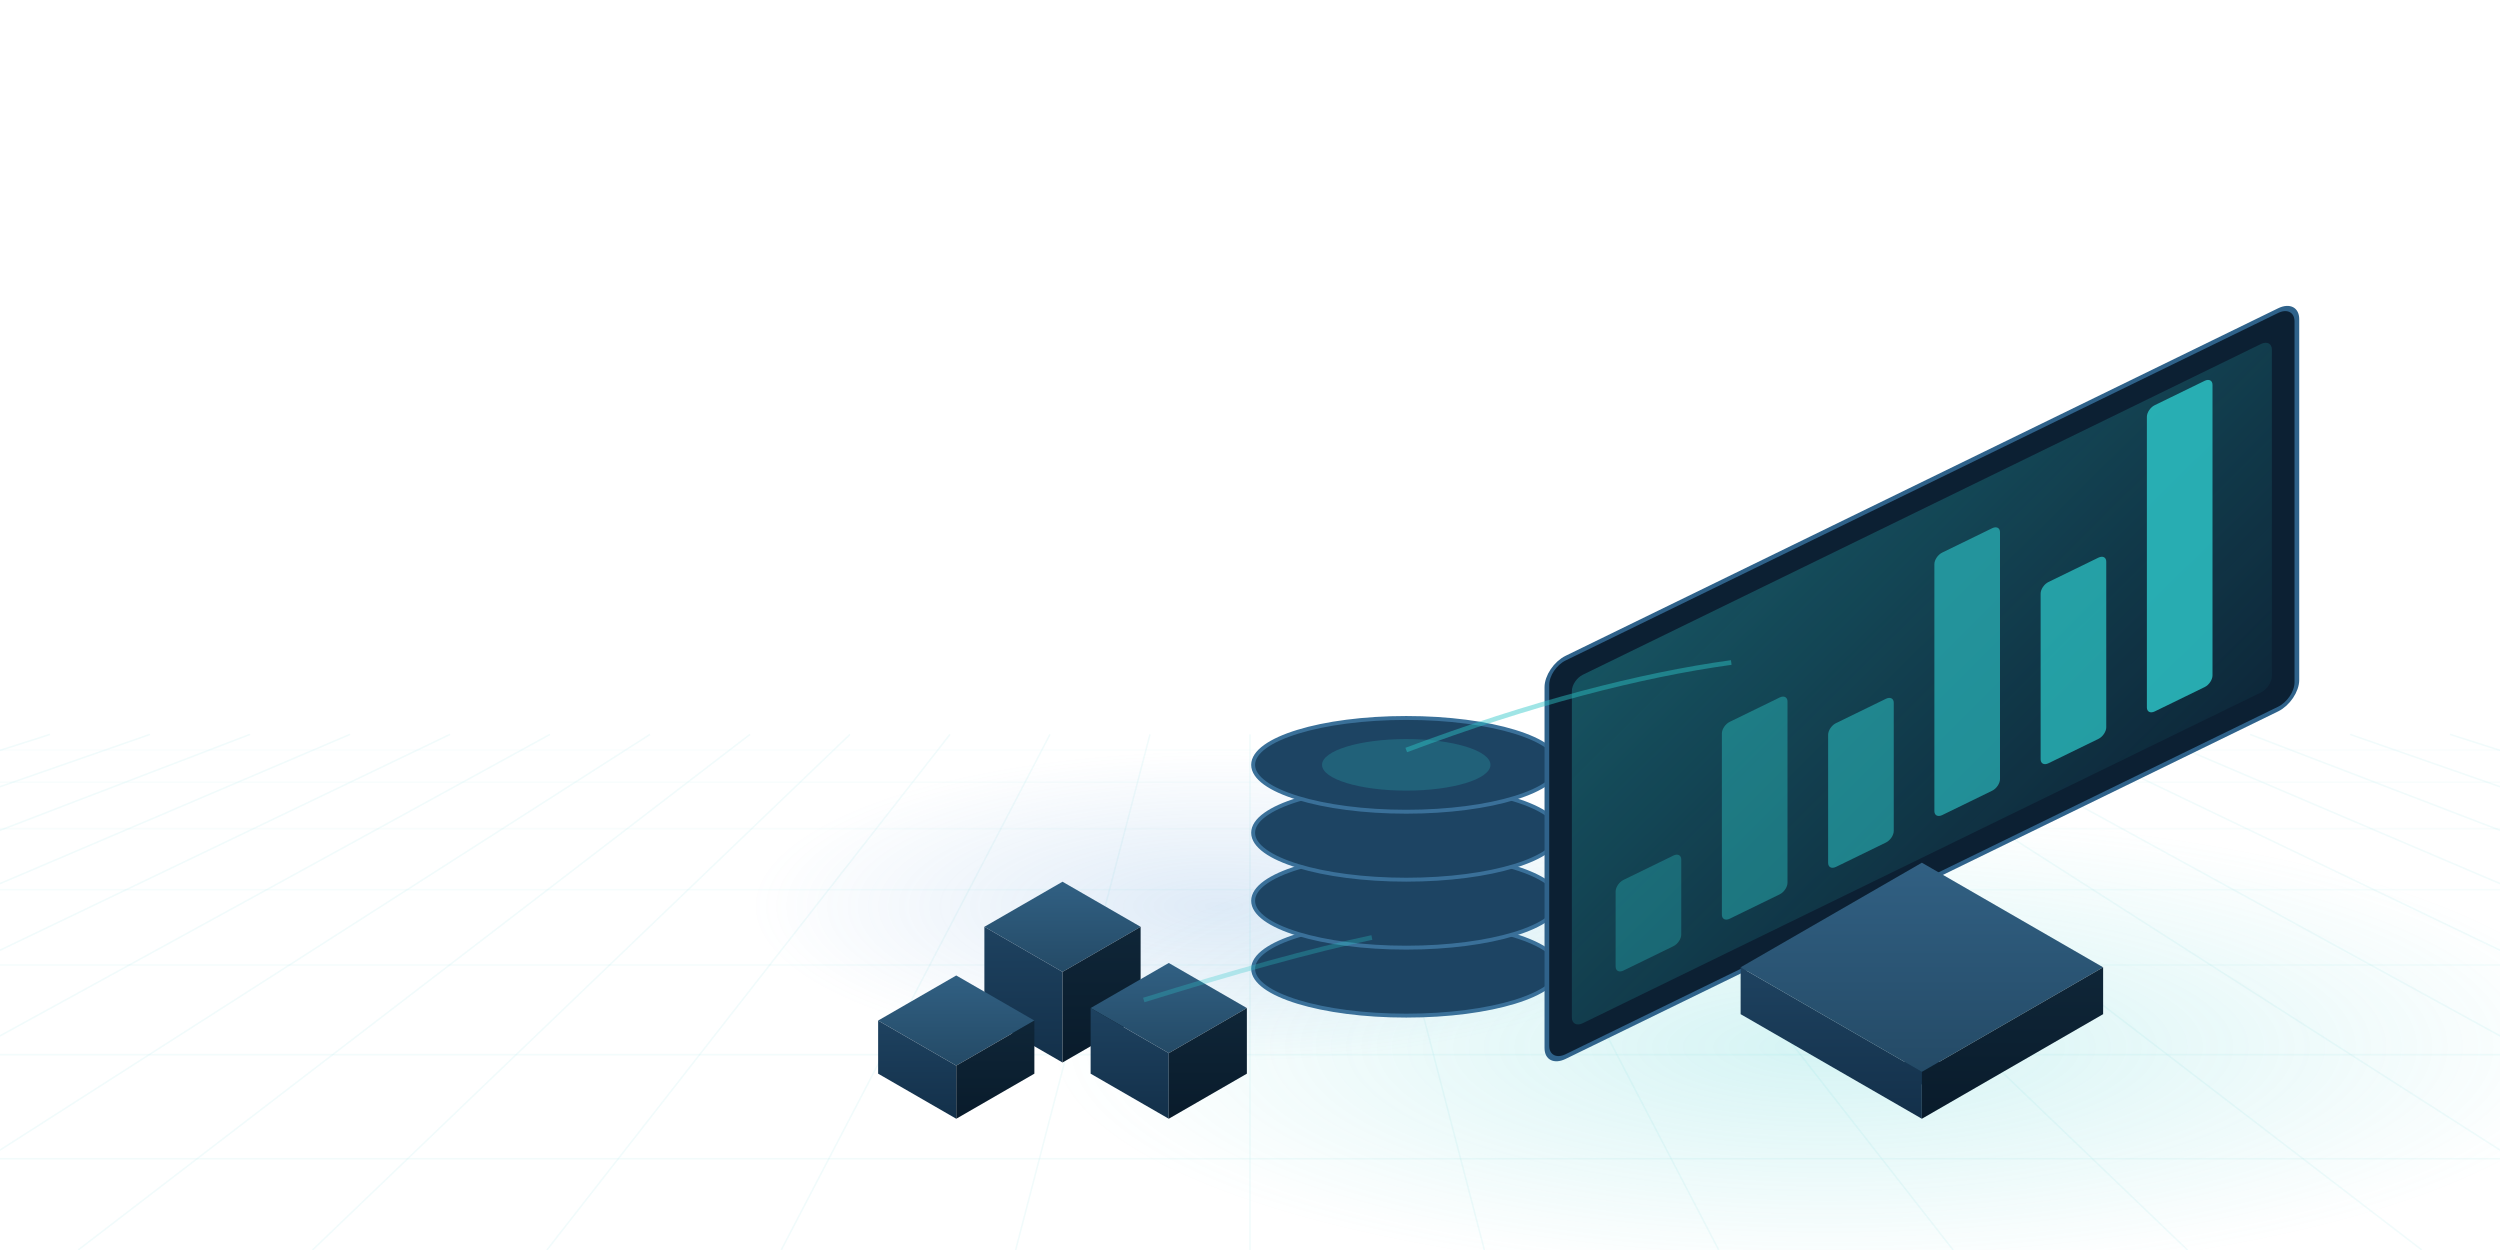
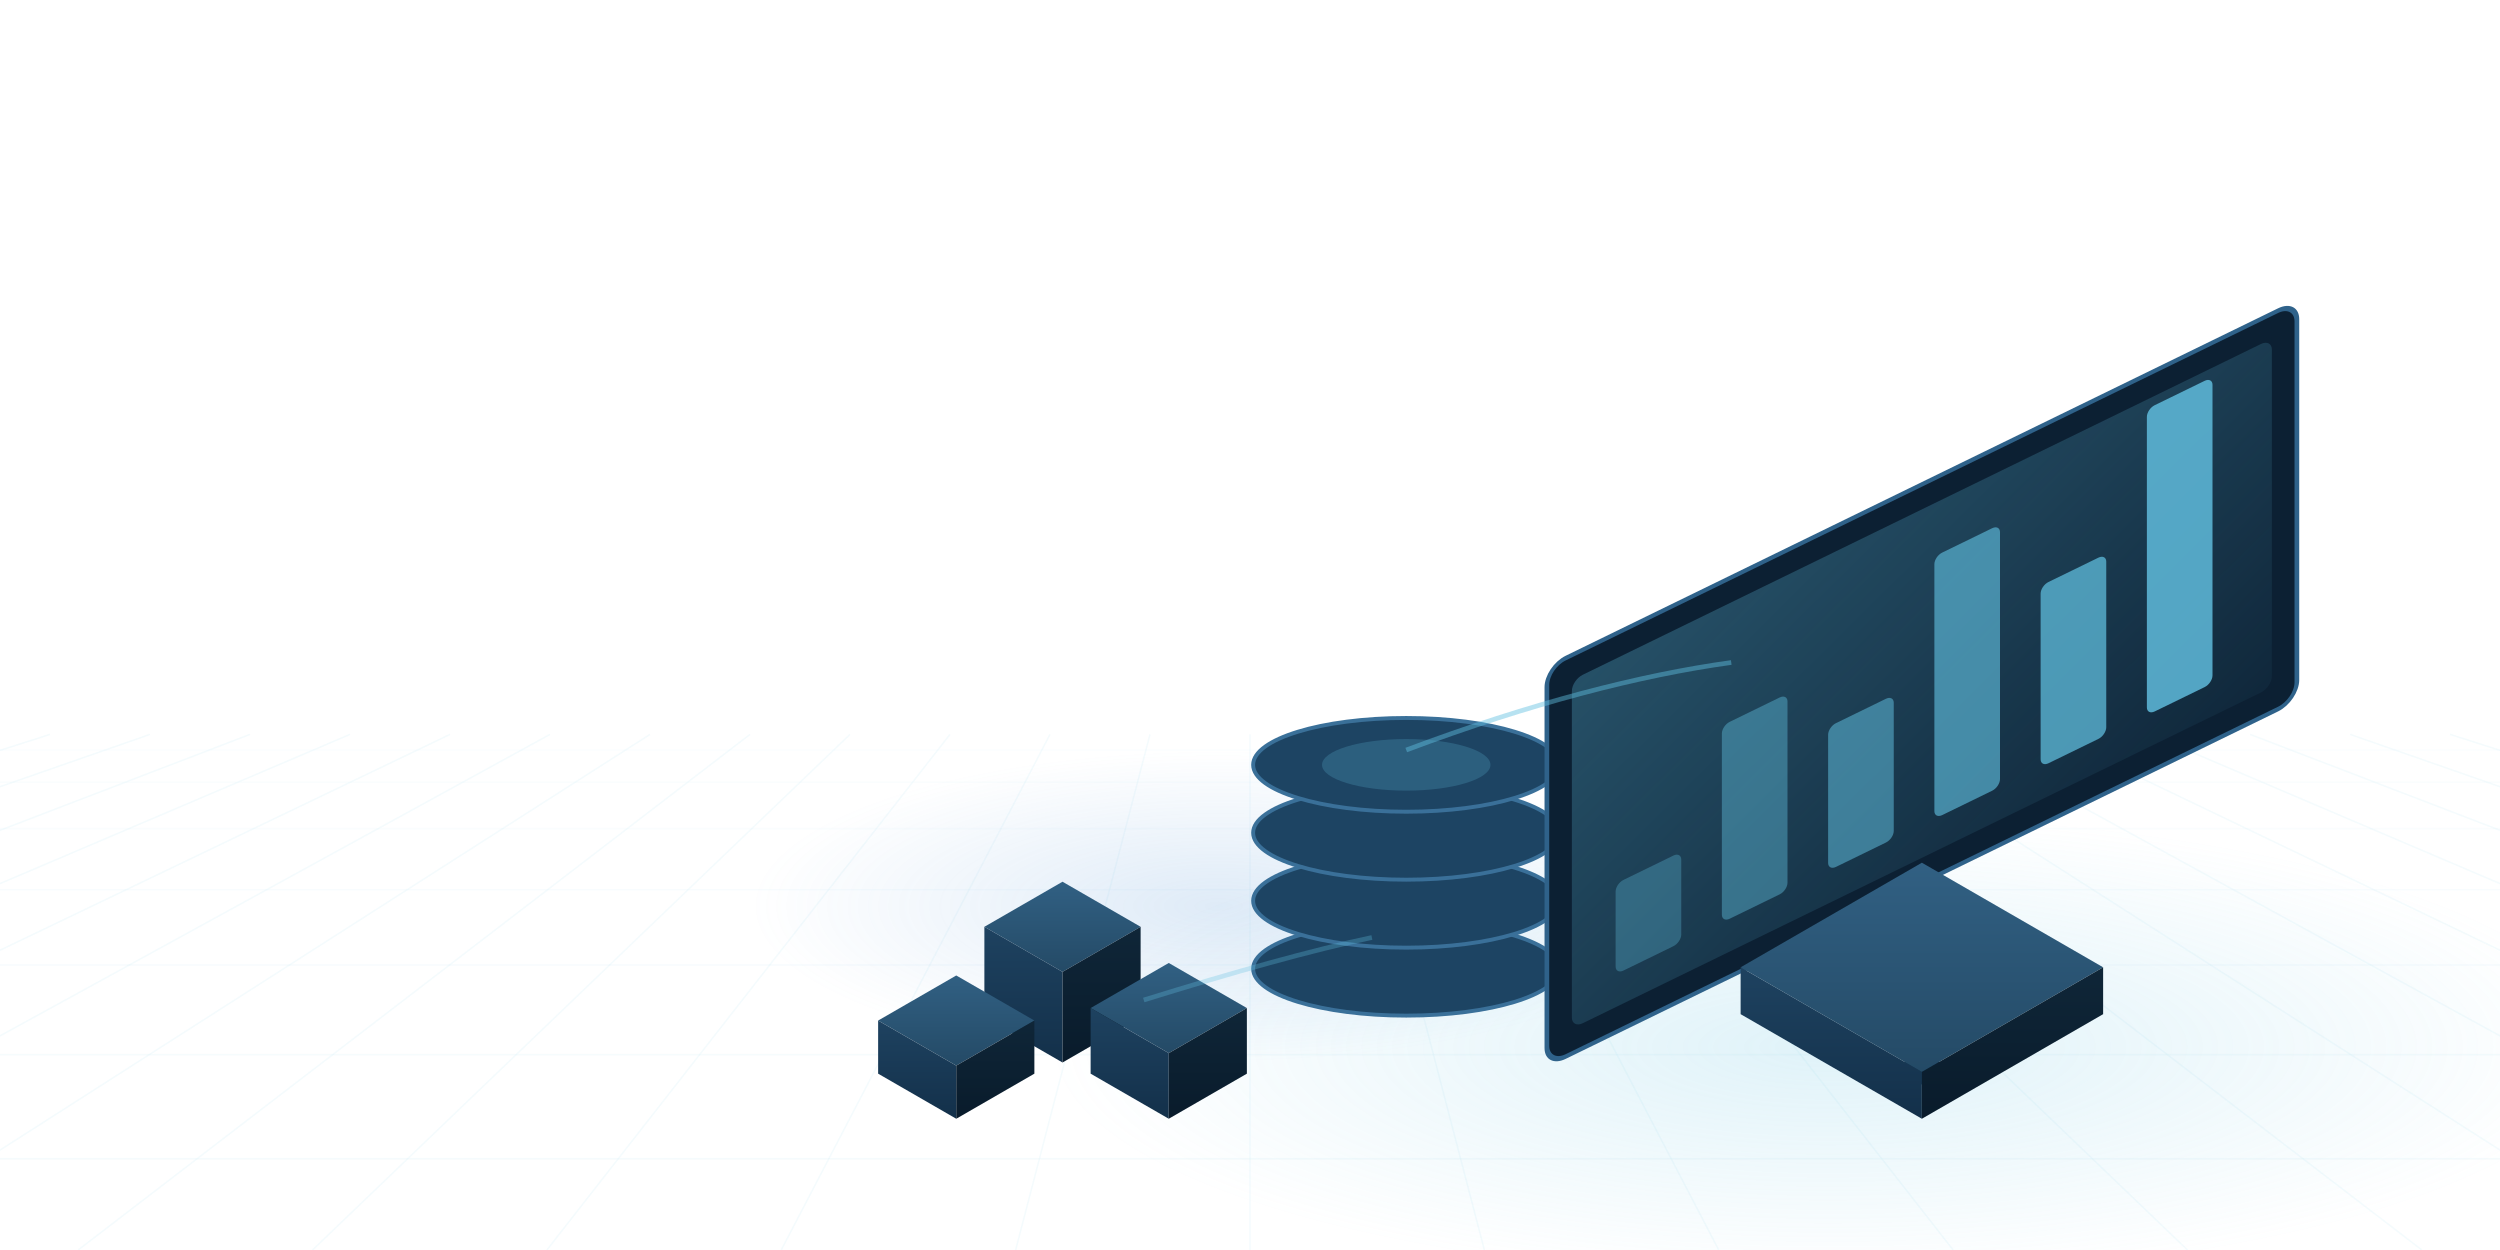
<svg xmlns="http://www.w3.org/2000/svg" viewBox="0 0 1600 800" width="1600" height="800" role="img" aria-label="Isometric database drums feeding a dashboard of charts, with process modules alongside">
  <defs>
    <linearGradient id="fTop" x1="0" y1="0" x2="0" y2="1">
      <stop offset="0" stop-color="#316083" />
      <stop offset="1" stop-color="#244a66" />
    </linearGradient>
    <linearGradient id="fLeft" x1="0" y1="0" x2="0" y2="1">
      <stop offset="0" stop-color="#1e4260" />
      <stop offset="1" stop-color="#13304a" />
    </linearGradient>
    <linearGradient id="fRight" x1="0" y1="0" x2="0" y2="1">
      <stop offset="0" stop-color="#0f2638" />
      <stop offset="1" stop-color="#091b2b" />
    </linearGradient>
    <linearGradient id="glass" x1="0" y1="0" x2="1" y2="1">
-       <stop offset="0" stop-color="#2dc7c9" stop-opacity=".30" />
-       <stop offset="1" stop-color="#2dc7c9" stop-opacity=".05" />
+       <stop offset="0" stop-color="#61c0e0" stop-opacity=".30" />
+       <stop offset="1" stop-color="#61c0e0" stop-opacity=".05" />
    </linearGradient>
    <radialGradient id="pool" cx=".5" cy=".5" r=".5">
-       <stop offset="0" stop-color="#2dc7c9" stop-opacity=".20" />
-       <stop offset="1" stop-color="#2dc7c9" stop-opacity="0" />
+       <stop offset="0" stop-color="#61c0e0" stop-opacity=".20" />
+       <stop offset="1" stop-color="#61c0e0" stop-opacity="0" />
    </radialGradient>
    <radialGradient id="warm" cx=".5" cy=".5" r=".5">
      <stop offset="0" stop-color="#4b8fd4" stop-opacity=".18" />
      <stop offset="1" stop-color="#4b8fd4" stop-opacity="0" />
    </radialGradient>
    <linearGradient id="fade" x1="0" y1="0" x2="1" y2="0">
-       <stop offset="0" stop-color="#2dc7c9" stop-opacity="0" />
-       <stop offset=".5" stop-color="#2dc7c9" stop-opacity=".55" />
-       <stop offset="1" stop-color="#2dc7c9" stop-opacity="0" />
+       <stop offset="0" stop-color="#61c0e0" stop-opacity="0" />
+       <stop offset=".5" stop-color="#61c0e0" stop-opacity=".55" />
+       <stop offset="1" stop-color="#61c0e0" stop-opacity="0" />
    </linearGradient>
  </defs>
  <g opacity=".5">
-     <line x1="-1300" y1="800" x2="-96" y2="470" stroke="#2dc7c9" stroke-opacity=".13" />
-     <line x1="-1150" y1="800" x2="-32" y2="470" stroke="#2dc7c9" stroke-opacity=".13" />
-     <line x1="-1000" y1="800" x2="32" y2="470" stroke="#2dc7c9" stroke-opacity=".13" />
-     <line x1="-850" y1="800" x2="96" y2="470" stroke="#2dc7c9" stroke-opacity=".13" />
-     <line x1="-700" y1="800" x2="160" y2="470" stroke="#2dc7c9" stroke-opacity=".13" />
-     <line x1="-550" y1="800" x2="224" y2="470" stroke="#2dc7c9" stroke-opacity=".13" />
-     <line x1="-400" y1="800" x2="288" y2="470" stroke="#2dc7c9" stroke-opacity=".13" />
-     <line x1="-250" y1="800" x2="352" y2="470" stroke="#2dc7c9" stroke-opacity=".13" />
-     <line x1="-100" y1="800" x2="416" y2="470" stroke="#2dc7c9" stroke-opacity=".13" />
-     <line x1="50" y1="800" x2="480" y2="470" stroke="#2dc7c9" stroke-opacity=".13" />
-     <line x1="200" y1="800" x2="544" y2="470" stroke="#2dc7c9" stroke-opacity=".13" />
-     <line x1="350" y1="800" x2="608" y2="470" stroke="#2dc7c9" stroke-opacity=".13" />
-     <line x1="500" y1="800" x2="672" y2="470" stroke="#2dc7c9" stroke-opacity=".13" />
-     <line x1="650" y1="800" x2="736" y2="470" stroke="#2dc7c9" stroke-opacity=".13" />
-     <line x1="800" y1="800" x2="800" y2="470" stroke="#2dc7c9" stroke-opacity=".13" />
-     <line x1="950" y1="800" x2="864" y2="470" stroke="#2dc7c9" stroke-opacity=".13" />
-     <line x1="1100" y1="800" x2="928" y2="470" stroke="#2dc7c9" stroke-opacity=".13" />
-     <line x1="1250" y1="800" x2="992" y2="470" stroke="#2dc7c9" stroke-opacity=".13" />
-     <line x1="1400" y1="800" x2="1056" y2="470" stroke="#2dc7c9" stroke-opacity=".13" />
-     <line x1="1550" y1="800" x2="1120" y2="470" stroke="#2dc7c9" stroke-opacity=".13" />
-     <line x1="1700" y1="800" x2="1184" y2="470" stroke="#2dc7c9" stroke-opacity=".13" />
-     <line x1="1850" y1="800" x2="1248" y2="470" stroke="#2dc7c9" stroke-opacity=".13" />
-     <line x1="2000" y1="800" x2="1312" y2="470" stroke="#2dc7c9" stroke-opacity=".13" />
-     <line x1="2150" y1="800" x2="1376" y2="470" stroke="#2dc7c9" stroke-opacity=".13" />
-     <line x1="2300" y1="800" x2="1440" y2="470" stroke="#2dc7c9" stroke-opacity=".13" />
-     <line x1="2450" y1="800" x2="1504" y2="470" stroke="#2dc7c9" stroke-opacity=".13" />
-     <line x1="2600" y1="800" x2="1568" y2="470" stroke="#2dc7c9" stroke-opacity=".13" />
-     <line x1="2750" y1="800" x2="1632" y2="470" stroke="#2dc7c9" stroke-opacity=".13" />
-     <line x1="2900" y1="800" x2="1696" y2="470" stroke="#2dc7c9" stroke-opacity=".13" />
-     <line x1="0" y1="480" x2="1600" y2="480" stroke="#2dc7c9" stroke-opacity="0.050" />
-     <line x1="0" y1="500.6" x2="1600" y2="500.6" stroke="#2dc7c9" stroke-opacity="0.062" />
-     <line x1="0" y1="530.4" x2="1600" y2="530.4" stroke="#2dc7c9" stroke-opacity="0.074" />
-     <line x1="0" y1="569.4" x2="1600" y2="569.4" stroke="#2dc7c9" stroke-opacity="0.086" />
-     <line x1="0" y1="617.6" x2="1600" y2="617.6" stroke="#2dc7c9" stroke-opacity="0.098" />
-     <line x1="0" y1="675" x2="1600" y2="675" stroke="#2dc7c9" stroke-opacity="0.110" />
-     <line x1="0" y1="741.6" x2="1600" y2="741.6" stroke="#2dc7c9" stroke-opacity="0.122" />
-     <line x1="0" y1="817.4" x2="1600" y2="817.4" stroke="#2dc7c9" stroke-opacity="0.134" />
-     <line x1="0" y1="902.4" x2="1600" y2="902.4" stroke="#2dc7c9" stroke-opacity="0.146" />
+     <line x1="-1300" y1="800" x2="-96" y2="470" stroke="#61c0e0" stroke-opacity=".13" />
+     <line x1="-1150" y1="800" x2="-32" y2="470" stroke="#61c0e0" stroke-opacity=".13" />
+     <line x1="-1000" y1="800" x2="32" y2="470" stroke="#61c0e0" stroke-opacity=".13" />
+     <line x1="-850" y1="800" x2="96" y2="470" stroke="#61c0e0" stroke-opacity=".13" />
+     <line x1="-700" y1="800" x2="160" y2="470" stroke="#61c0e0" stroke-opacity=".13" />
+     <line x1="-550" y1="800" x2="224" y2="470" stroke="#61c0e0" stroke-opacity=".13" />
+     <line x1="-400" y1="800" x2="288" y2="470" stroke="#61c0e0" stroke-opacity=".13" />
+     <line x1="-250" y1="800" x2="352" y2="470" stroke="#61c0e0" stroke-opacity=".13" />
+     <line x1="-100" y1="800" x2="416" y2="470" stroke="#61c0e0" stroke-opacity=".13" />
+     <line x1="50" y1="800" x2="480" y2="470" stroke="#61c0e0" stroke-opacity=".13" />
+     <line x1="200" y1="800" x2="544" y2="470" stroke="#61c0e0" stroke-opacity=".13" />
+     <line x1="350" y1="800" x2="608" y2="470" stroke="#61c0e0" stroke-opacity=".13" />
+     <line x1="500" y1="800" x2="672" y2="470" stroke="#61c0e0" stroke-opacity=".13" />
+     <line x1="650" y1="800" x2="736" y2="470" stroke="#61c0e0" stroke-opacity=".13" />
+     <line x1="800" y1="800" x2="800" y2="470" stroke="#61c0e0" stroke-opacity=".13" />
+     <line x1="950" y1="800" x2="864" y2="470" stroke="#61c0e0" stroke-opacity=".13" />
+     <line x1="1100" y1="800" x2="928" y2="470" stroke="#61c0e0" stroke-opacity=".13" />
+     <line x1="1250" y1="800" x2="992" y2="470" stroke="#61c0e0" stroke-opacity=".13" />
+     <line x1="1400" y1="800" x2="1056" y2="470" stroke="#61c0e0" stroke-opacity=".13" />
+     <line x1="1550" y1="800" x2="1120" y2="470" stroke="#61c0e0" stroke-opacity=".13" />
+     <line x1="1700" y1="800" x2="1184" y2="470" stroke="#61c0e0" stroke-opacity=".13" />
+     <line x1="1850" y1="800" x2="1248" y2="470" stroke="#61c0e0" stroke-opacity=".13" />
+     <line x1="2000" y1="800" x2="1312" y2="470" stroke="#61c0e0" stroke-opacity=".13" />
+     <line x1="2150" y1="800" x2="1376" y2="470" stroke="#61c0e0" stroke-opacity=".13" />
+     <line x1="2300" y1="800" x2="1440" y2="470" stroke="#61c0e0" stroke-opacity=".13" />
+     <line x1="2450" y1="800" x2="1504" y2="470" stroke="#61c0e0" stroke-opacity=".13" />
+     <line x1="2600" y1="800" x2="1568" y2="470" stroke="#61c0e0" stroke-opacity=".13" />
+     <line x1="2750" y1="800" x2="1632" y2="470" stroke="#61c0e0" stroke-opacity=".13" />
+     <line x1="2900" y1="800" x2="1696" y2="470" stroke="#61c0e0" stroke-opacity=".13" />
+     <line x1="0" y1="480" x2="1600" y2="480" stroke="#61c0e0" stroke-opacity="0.050" />
+     <line x1="0" y1="500.6" x2="1600" y2="500.6" stroke="#61c0e0" stroke-opacity="0.062" />
+     <line x1="0" y1="530.4" x2="1600" y2="530.4" stroke="#61c0e0" stroke-opacity="0.074" />
+     <line x1="0" y1="569.4" x2="1600" y2="569.4" stroke="#61c0e0" stroke-opacity="0.086" />
+     <line x1="0" y1="617.6" x2="1600" y2="617.6" stroke="#61c0e0" stroke-opacity="0.098" />
+     <line x1="0" y1="675" x2="1600" y2="675" stroke="#61c0e0" stroke-opacity="0.110" />
+     <line x1="0" y1="741.6" x2="1600" y2="741.6" stroke="#61c0e0" stroke-opacity="0.122" />
+     <line x1="0" y1="817.4" x2="1600" y2="817.4" stroke="#61c0e0" stroke-opacity="0.134" />
+     <line x1="0" y1="902.4" x2="1600" y2="902.4" stroke="#61c0e0" stroke-opacity="0.146" />
  </g>
  <ellipse cx="1170" cy="670" rx="500" ry="150" fill="url(#pool)" />
  <ellipse cx="780" cy="580" rx="300" ry="100" fill="url(#warm)" />
  <ellipse cx="900" cy="620" rx="98" ry="30" fill="#1d4463" stroke="#3a7099" stroke-width="2.5" />
  <ellipse cx="900" cy="576.5" rx="98" ry="30" fill="#1d4463" stroke="#3a7099" stroke-width="2.5" />
  <ellipse cx="900" cy="533" rx="98" ry="30" fill="#1d4463" stroke="#3a7099" stroke-width="2.5" />
  <ellipse cx="900" cy="489.5" rx="98" ry="30" fill="#1d4463" stroke="#3a7099" stroke-width="2.5" />
-   <ellipse cx="900" cy="489.5" rx="53.9" ry="16.5" fill="#2dc7c9" opacity=".22" />
+   <ellipse cx="900" cy="489.5" rx="53.9" ry="16.5" fill="#61c0e0" opacity=".22" />
  <g transform="translate(1230 420) skewY(-26)">
    <rect x="-240" y="-110" width="480" height="255" rx="12" fill="#0c2033" stroke="#2f628a" stroke-width="3" />
    <rect x="-224" y="-94" width="448" height="223" rx="7" fill="url(#glass)" />
-     <rect x="-196" y="50" width="42" height="58" rx="5" fill="#2dc7c9" opacity="0.32" />
-     <rect x="-128" y="-18" width="42" height="126" rx="5" fill="#2dc7c9" opacity="0.42" />
-     <rect x="-60" y="16" width="42" height="92" rx="5" fill="#2dc7c9" opacity="0.52" />
-     <rect x="8" y="-60" width="42" height="168" rx="5" fill="#2dc7c9" opacity="0.62" />
-     <rect x="76" y="-8" width="42" height="116" rx="5" fill="#2dc7c9" opacity="0.72" />
-     <rect x="144" y="-88" width="42" height="196" rx="5" fill="#2dc7c9" opacity="0.82" />
+     <rect x="-196" y="50" width="42" height="58" rx="5" fill="#61c0e0" opacity="0.32" />
+     <rect x="-128" y="-18" width="42" height="126" rx="5" fill="#61c0e0" opacity="0.42" />
+     <rect x="-60" y="16" width="42" height="92" rx="5" fill="#61c0e0" opacity="0.52" />
+     <rect x="8" y="-60" width="42" height="168" rx="5" fill="#61c0e0" opacity="0.62" />
+     <rect x="76" y="-8" width="42" height="116" rx="5" fill="#61c0e0" opacity="0.72" />
+     <rect x="144" y="-88" width="42" height="196" rx="5" fill="#61c0e0" opacity="0.82" />
  </g>
  <rect x="1219" y="559" width="22" height="135" fill="#1b3f5c" />
  <polygon points="1114,619.068 1230,552.136 1346,619.068 1230,686" fill="url(#fTop)" />
  <polygon points="1114,619.068 1230,686 1230,716 1114,649.068" fill="url(#fLeft)" />
  <polygon points="1230,686 1346,619.068 1346,649.068 1230,716" fill="url(#fRight)" />
  <polygon points="630,593.15 680,564.3 730,593.15 680,622" fill="url(#fTop)" />
  <polygon points="630,593.15 680,622 680,680 630,651.15" fill="url(#fLeft)" />
  <polygon points="680,622 730,593.15 730,651.15 680,680" fill="url(#fRight)" />
  <polygon points="698,645.15 748,616.3 798,645.15 748,674" fill="url(#fTop)" />
  <polygon points="698,645.15 748,674 748,716 698,687.15" fill="url(#fLeft)" />
  <polygon points="748,674 798,645.15 798,687.15 748,716" fill="url(#fRight)" />
  <polygon points="562,653.15 612,624.3 662,653.15 612,682" fill="url(#fTop)" />
  <polygon points="562,653.15 612,682 612,716 562,687.15" fill="url(#fLeft)" />
  <polygon points="612,682 662,653.15 662,687.15 612,716" fill="url(#fRight)" />
-   <path d="M900 480 C 980 450, 1050 432, 1108 424" stroke="#2dc7c9" stroke-opacity=".45" stroke-width="3" fill="none" />
-   <path d="M732 640 C 790 622, 840 608, 878 600" stroke="#2dc7c9" stroke-opacity=".3" stroke-width="3" fill="none" />
+   <path d="M900 480 C 980 450, 1050 432, 1108 424" stroke="#61c0e0" stroke-opacity=".45" stroke-width="3" fill="none" />
+   <path d="M732 640 C 790 622, 840 608, 878 600" stroke="#61c0e0" stroke-opacity=".3" stroke-width="3" fill="none" />
</svg>
